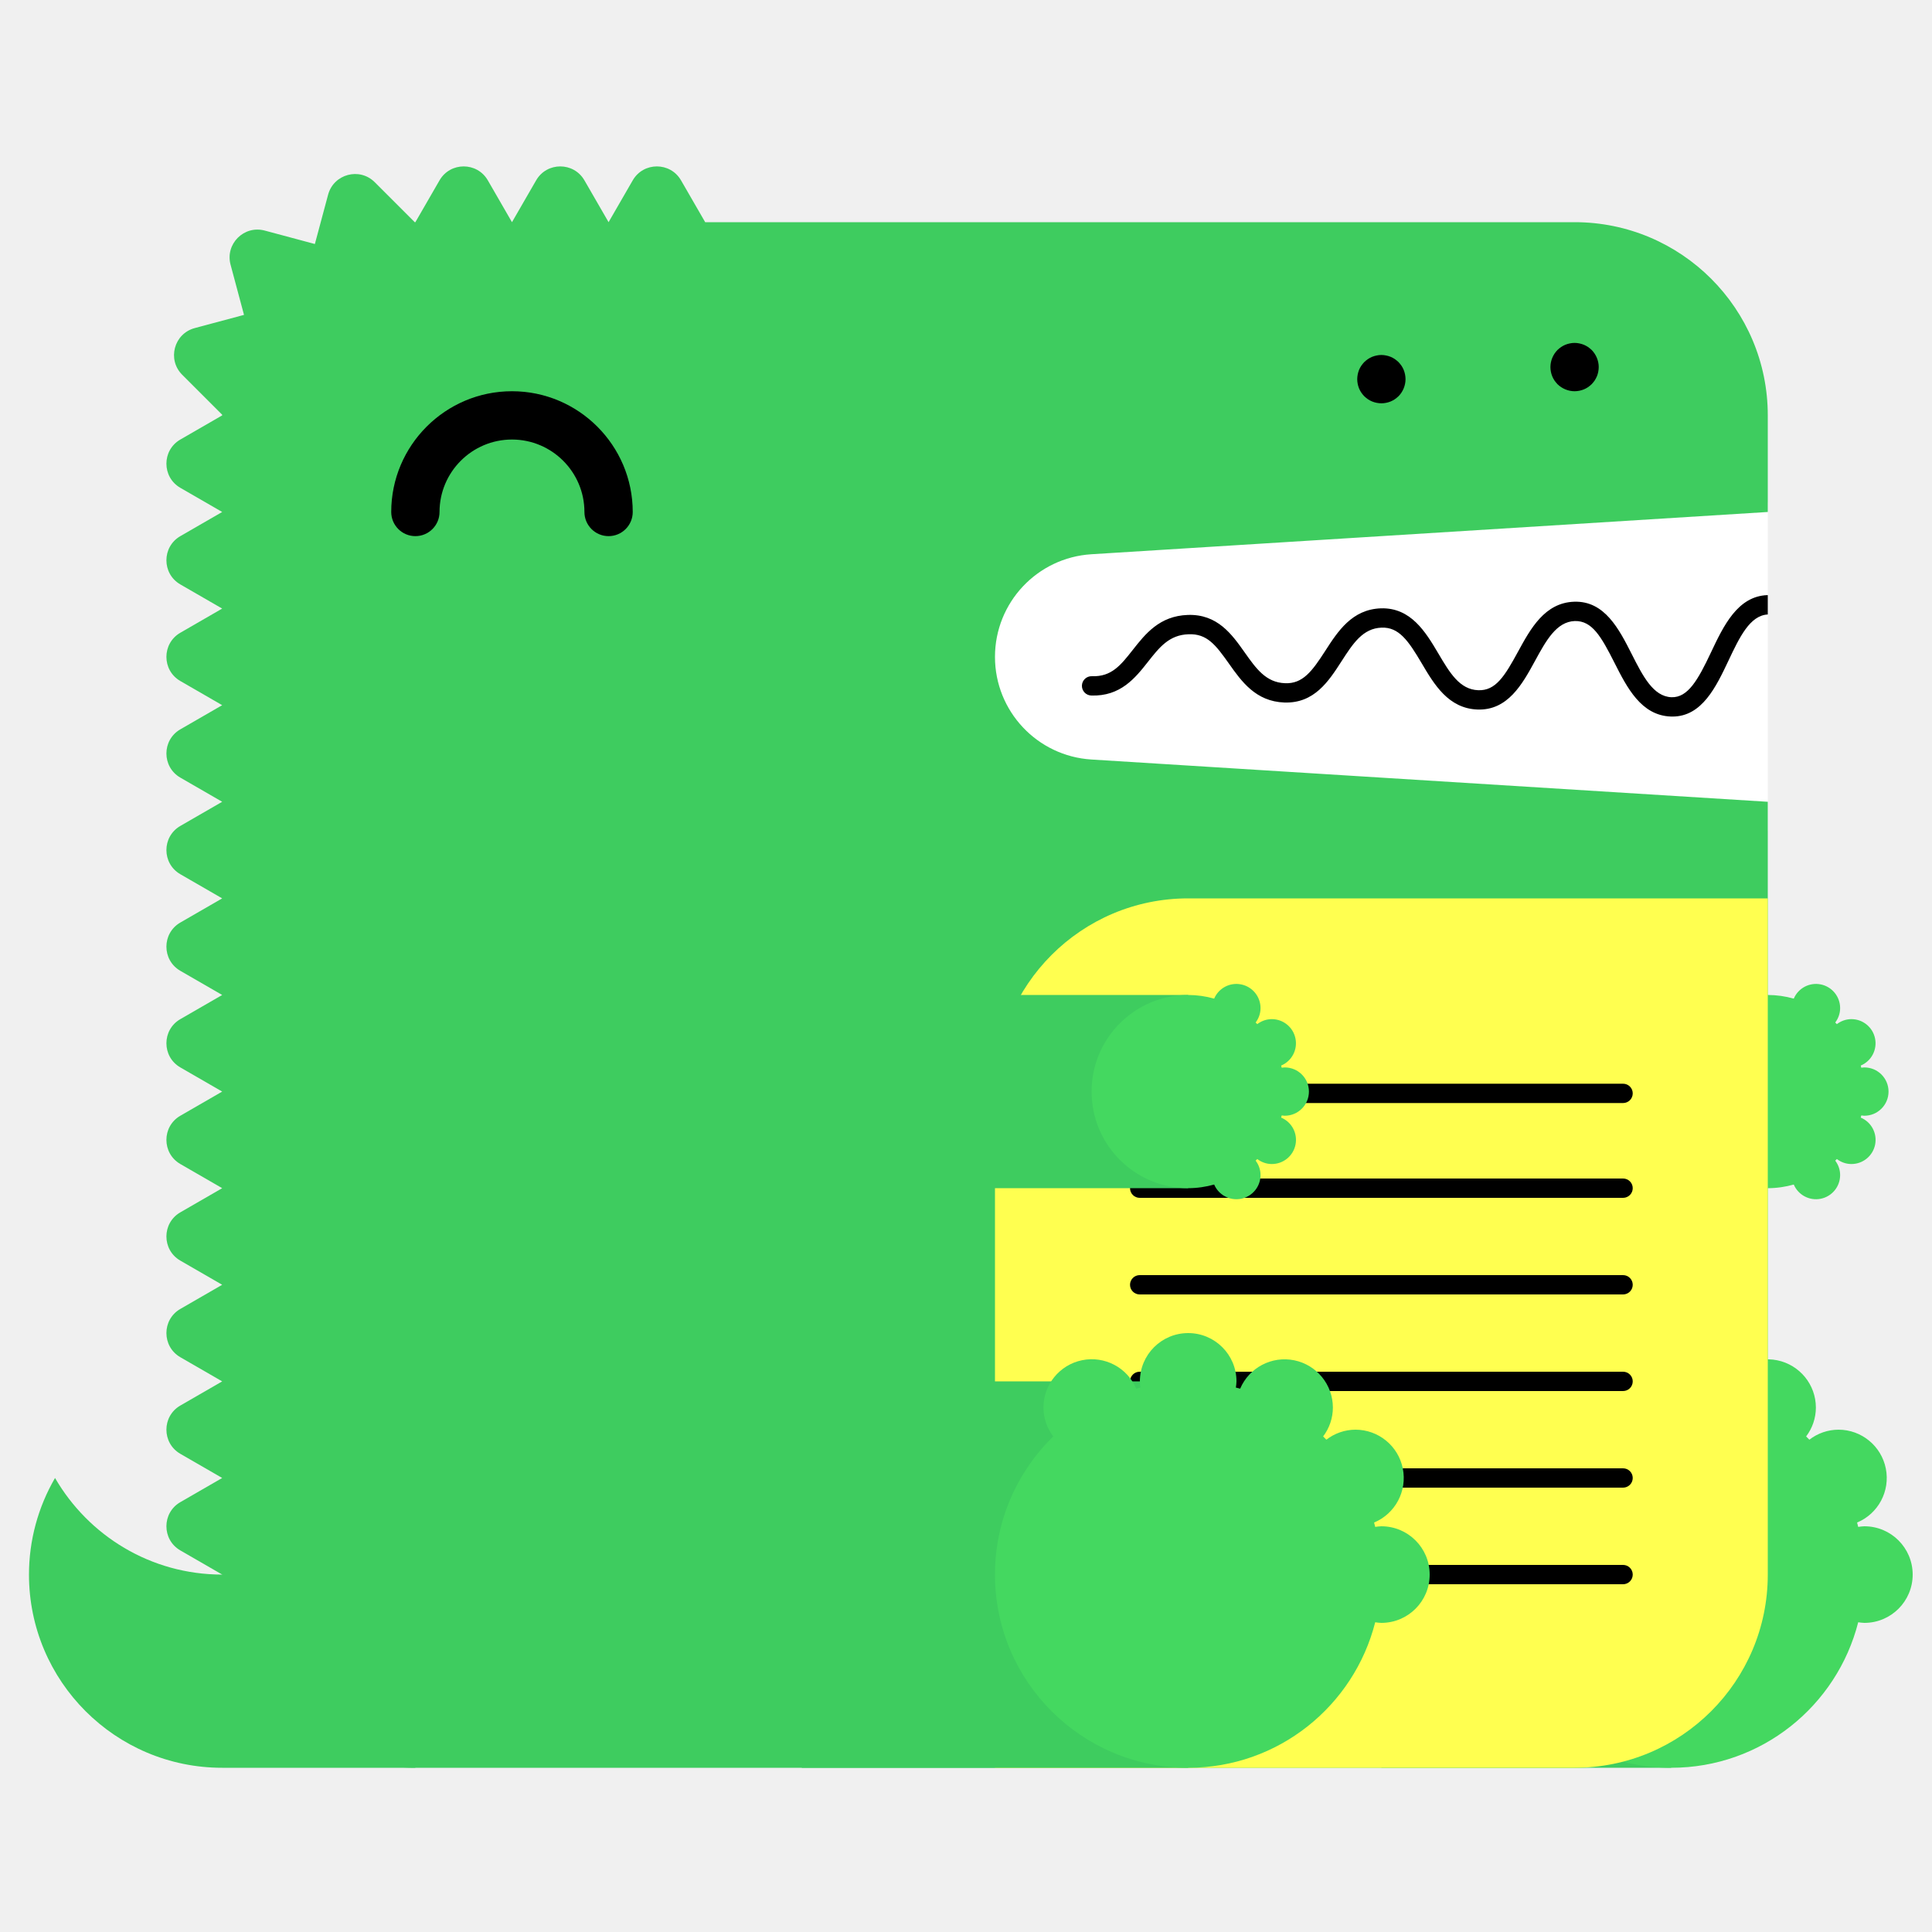
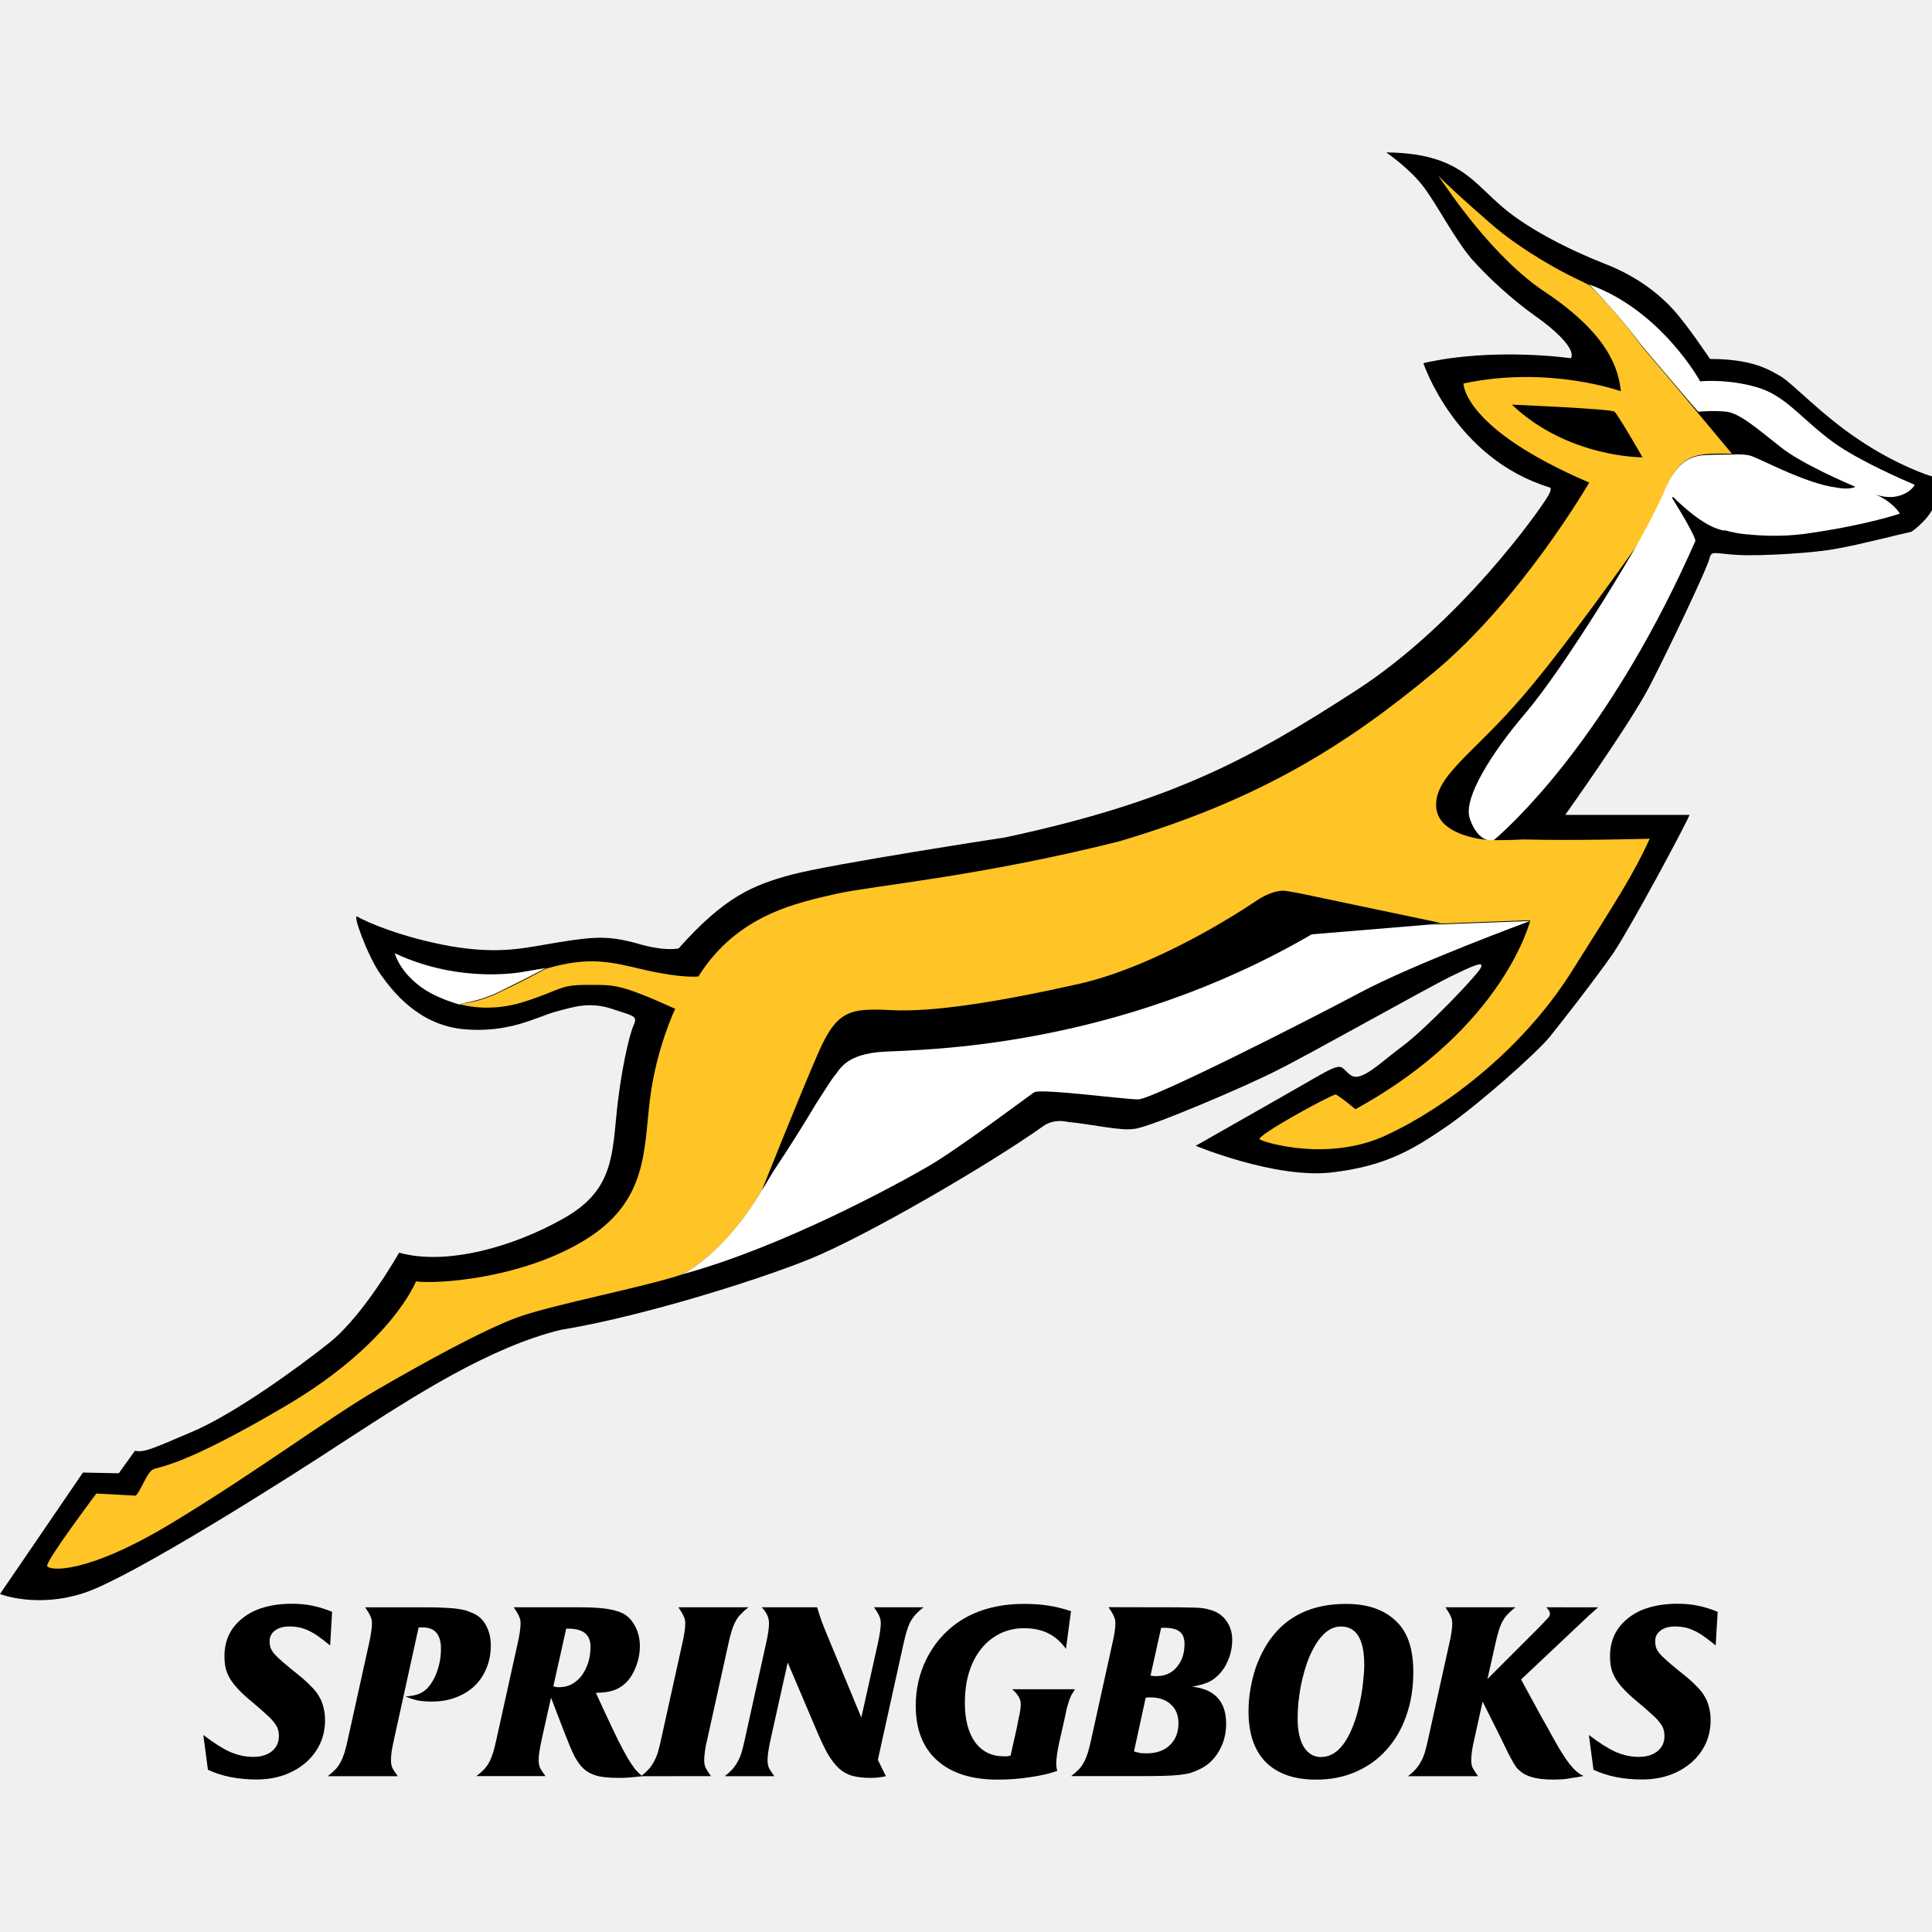
- <svg xmlns="http://www.w3.org/2000/svg" width="200" height="200" viewBox="0 0 200 200">
-   <g fill="none" fill-rule="evenodd">
-     <path fill="#FFF" d="M99 52h84v34H99z" />
-     <path d="M23 163c-7.398 0-13.843-4.027-17.303-10A19.886 19.886 0 0 0 3 163c0 11.046 8.954 20 20 20h20v-20H23z" fill="#3ECC5F" />
-     <path d="M112.98 57.376L183 53V43c0-11.046-8.954-20-20-20H73l-2.5-4.33c-1.112-1.925-3.889-1.925-5 0L63 23l-2.5-4.33c-1.111-1.925-3.889-1.925-5 0L53 23l-2.5-4.33c-1.111-1.925-3.889-1.925-5 0L43 23c-.022 0-.042.003-.065.003l-4.142-4.141c-1.57-1.571-4.252-.853-4.828 1.294l-1.369 5.104-5.192-1.392c-2.148-.575-4.111 1.389-3.535 3.536l1.39 5.193-5.102 1.367c-2.148.576-2.867 3.259-1.296 4.83l4.142 4.142c0 .021-.003.042-.003.064l-4.33 2.5c-1.925 1.111-1.925 3.889 0 5L23 53l-4.33 2.5c-1.925 1.111-1.925 3.889 0 5L23 63l-4.33 2.5c-1.925 1.111-1.925 3.889 0 5L23 73l-4.33 2.5c-1.925 1.111-1.925 3.889 0 5L23 83l-4.33 2.5c-1.925 1.111-1.925 3.889 0 5L23 93l-4.33 2.5c-1.925 1.111-1.925 3.889 0 5L23 103l-4.33 2.5c-1.925 1.111-1.925 3.889 0 5L23 113l-4.33 2.5c-1.925 1.111-1.925 3.889 0 5L23 123l-4.33 2.5c-1.925 1.111-1.925 3.889 0 5L23 133l-4.33 2.5c-1.925 1.111-1.925 3.889 0 5L23 143l-4.33 2.5c-1.925 1.111-1.925 3.889 0 5L23 153l-4.33 2.5c-1.925 1.111-1.925 3.889 0 5L23 163c0 11.046 8.954 20 20 20h120c11.046 0 20-8.954 20-20V83l-70.02-4.376A10.645 10.645 0 0 1 103 68c0-5.621 4.37-10.273 9.98-10.624" fill="#3ECC5F" />
-     <path fill="#3ECC5F" d="M143 183h30v-40h-30z" />
-     <path d="M193 158c-.219 0-.428.037-.639.064-.038-.15-.074-.301-.116-.451A5 5 0 0 0 190.32 148a4.96 4.96 0 0 0-3.016 1.036 26.531 26.531 0 0 0-.335-.336 4.955 4.955 0 0 0 1.011-2.987 5 5 0 0 0-9.599-1.959c-.148-.042-.297-.077-.445-.115.027-.211.064-.42.064-.639a5 5 0 0 0-5-5 5 5 0 0 0-5 5c0 .219.037.428.064.639-.148.038-.297.073-.445.115a4.998 4.998 0 0 0-9.599 1.959c0 1.125.384 2.151 1.011 2.987-3.717 3.632-6.031 8.693-6.031 14.3 0 11.046 8.954 20 20 20 9.339 0 17.16-6.41 19.361-15.064.211.027.42.064.639.064a5 5 0 0 0 5-5 5 5 0 0 0-5-5" fill="#44D860" />
-     <path fill="#3ECC5F" d="M153 123h30v-20h-30z" />
-     <path d="M193 115.5a2.5 2.5 0 1 0 0-5c-.109 0-.214.019-.319.032-.02-.075-.037-.15-.058-.225a2.501 2.501 0 0 0-.963-4.807c-.569 0-1.088.197-1.508.518a6.653 6.653 0 0 0-.168-.168c.314-.417.506-.931.506-1.494a2.5 2.5 0 0 0-4.8-.979A9.987 9.987 0 0 0 183 103c-5.522 0-10 4.478-10 10s4.478 10 10 10c.934 0 1.833-.138 2.69-.377a2.5 2.5 0 0 0 4.8-.979c0-.563-.192-1.077-.506-1.494.057-.055.113-.111.168-.168.42.321.939.518 1.508.518a2.5 2.5 0 0 0 .963-4.807c.021-.074.038-.15.058-.225.105.013.21.032.319.032" fill="#44D860" />
-     <path d="M63 55.5a2.5 2.5 0 0 1-2.5-2.5c0-4.136-3.364-7.5-7.5-7.5s-7.5 3.364-7.5 7.5a2.5 2.5 0 1 1-5 0c0-6.893 5.607-12.5 12.5-12.5S65.5 46.107 65.5 53a2.5 2.5 0 0 1-2.5 2.5" fill="#000" />
-     <path d="M103 183h60c11.046 0 20-8.954 20-20V93h-60c-11.046 0-20 8.954-20 20v70z" fill="#FFFF50" />
-     <path d="M168.02 124h-50.04a1 1 0 1 1 0-2h50.04a1 1 0 1 1 0 2m0 20h-50.04a1 1 0 1 1 0-2h50.04a1 1 0 1 1 0 2m0 20h-50.04a1 1 0 1 1 0-2h50.04a1 1 0 1 1 0 2m0-49.814h-50.04a1 1 0 1 1 0-2h50.04a1 1 0 1 1 0 2m0 19.814h-50.04a1 1 0 1 1 0-2h50.04a1 1 0 1 1 0 2m0 20h-50.04a1 1 0 1 1 0-2h50.04a1 1 0 1 1 0 2M183 61.611c-.012 0-.022-.006-.034-.005-3.09.105-4.552 3.196-5.842 5.923-1.346 2.85-2.387 4.703-4.093 4.647-1.889-.068-2.969-2.202-4.113-4.46-1.314-2.594-2.814-5.536-5.963-5.426-3.046.104-4.513 2.794-5.807 5.167-1.377 2.528-2.314 4.065-4.121 3.994-1.927-.07-2.951-1.805-4.136-3.813-1.321-2.236-2.848-4.75-5.936-4.664-2.994.103-4.465 2.385-5.763 4.4-1.373 2.13-2.335 3.428-4.165 3.351-1.973-.07-2.992-1.51-4.171-3.177-1.324-1.873-2.816-3.993-5.895-3.89-2.928.1-4.399 1.97-5.696 3.618-1.232 1.564-2.194 2.802-4.229 2.724a1 1 0 0 0-.072 2c3.017.101 4.545-1.8 5.872-3.487 1.177-1.496 2.193-2.787 4.193-2.855 1.926-.082 2.829 1.115 4.195 3.045 1.297 1.834 2.769 3.914 5.731 4.021 3.103.104 4.596-2.215 5.918-4.267 1.182-1.834 2.202-3.417 4.15-3.484 1.793-.067 2.769 1.35 4.145 3.681 1.297 2.197 2.766 4.686 5.787 4.796 3.125.108 4.634-2.62 5.949-5.035 1.139-2.088 2.214-4.06 4.119-4.126 1.793-.042 2.728 1.595 4.111 4.33 1.292 2.553 2.757 5.445 5.825 5.556l.169.003c3.064 0 4.518-3.075 5.805-5.794 1.139-2.41 2.217-4.68 4.067-4.773v-2z" fill="#000" />
-     <path fill="#3ECC5F" d="M83 183h40v-40H83z" />
-     <path d="M143 158c-.219 0-.428.037-.639.064-.038-.15-.074-.301-.116-.451A5 5 0 0 0 140.32 148a4.96 4.96 0 0 0-3.016 1.036 26.531 26.531 0 0 0-.335-.336 4.955 4.955 0 0 0 1.011-2.987 5 5 0 0 0-9.599-1.959c-.148-.042-.297-.077-.445-.115.027-.211.064-.42.064-.639a5 5 0 0 0-5-5 5 5 0 0 0-5 5c0 .219.037.428.064.639-.148.038-.297.073-.445.115a4.998 4.998 0 0 0-9.599 1.959c0 1.125.384 2.151 1.011 2.987-3.717 3.632-6.031 8.693-6.031 14.3 0 11.046 8.954 20 20 20 9.339 0 17.16-6.41 19.361-15.064.211.027.42.064.639.064a5 5 0 0 0 5-5 5 5 0 0 0-5-5" fill="#44D860" />
-     <path fill="#3ECC5F" d="M83 123h40v-20H83z" />
-     <path d="M133 115.5a2.5 2.5 0 1 0 0-5c-.109 0-.214.019-.319.032-.02-.075-.037-.15-.058-.225a2.501 2.501 0 0 0-.963-4.807c-.569 0-1.088.197-1.508.518a6.653 6.653 0 0 0-.168-.168c.314-.417.506-.931.506-1.494a2.5 2.5 0 0 0-4.8-.979A9.987 9.987 0 0 0 123 103c-5.522 0-10 4.478-10 10s4.478 10 10 10c.934 0 1.833-.138 2.69-.377a2.5 2.5 0 0 0 4.8-.979c0-.563-.192-1.077-.506-1.494.057-.055.113-.111.168-.168.42.321.939.518 1.508.518a2.5 2.5 0 0 0 .963-4.807c.021-.074.038-.15.058-.225.105.013.21.032.319.032" fill="#44D860" />
-     <path d="M143 41.75c-.16 0-.33-.02-.49-.05a2.52 2.52 0 0 1-.47-.14c-.15-.06-.29-.14-.431-.23-.13-.09-.259-.2-.38-.31-.109-.12-.219-.24-.309-.38s-.17-.28-.231-.43a2.619 2.619 0 0 1-.189-.96c0-.16.02-.33.05-.49.03-.16.08-.31.139-.47.061-.15.141-.29.231-.43.09-.13.2-.26.309-.38.121-.11.25-.22.38-.31.141-.09.281-.17.431-.23.149-.06.31-.11.47-.14.32-.07.65-.07.98 0 .159.03.32.08.47.14.149.06.29.14.43.23.13.09.259.2.38.31.11.12.22.25.31.38.09.14.17.28.23.43.06.16.11.31.14.47.029.16.05.33.05.49 0 .66-.271 1.31-.73 1.77-.121.11-.25.22-.38.31-.14.09-.281.17-.43.23a2.565 2.565 0 0 1-.96.19m20-1.25c-.66 0-1.3-.27-1.771-.73a3.802 3.802 0 0 1-.309-.38c-.09-.14-.17-.28-.231-.43a2.619 2.619 0 0 1-.189-.96c0-.66.27-1.3.729-1.77.121-.11.25-.22.38-.31.141-.09.281-.17.431-.23.149-.06.31-.11.47-.14.32-.07.66-.07.98 0 .159.03.32.08.47.14.149.06.29.14.43.23.13.09.259.2.38.31.459.47.73 1.11.73 1.77 0 .16-.021.33-.05.49-.03.16-.08.32-.14.47-.07.15-.14.29-.23.43-.09.13-.2.26-.31.38-.121.11-.25.22-.38.31-.14.09-.281.17-.43.23a2.565 2.565 0 0 1-.96.19" fill="#000" />
+ <svg xmlns="http://www.w3.org/2000/svg" version="1.1" id="Layer_1" x="0px" y="0px" viewBox="0 0 512 512" style="enable-background:new 0 0 512 512;" xml:space="preserve">
+   <style type="text/css">
+ 	.st0{fill:#FFC425;}
+ 	.st1{fill:#FFFFFF;}
+ </style>
+   <g>
+     <path d="M492.64,116.54c-9.87-6.52-17.5-14.89-20.67-16.76c-3.17-1.86-7.63-4.65-18.8-4.65c0,0-5.96-8.94-9.68-13.03   c-3.72-4.1-9.68-8.94-18.43-12.29c-8.56-3.35-20.85-9.31-28.11-16.01c-7.26-6.52-11.54-13.22-29.6-13.41c0,0,6.33,4.28,10.05,9.31   c3.72,5.03,8.19,13.78,12.66,18.99c4.47,5.03,10.61,10.61,16.57,14.89c6.14,4.28,10.98,9.12,9.68,11.36c0,0-20.48-2.98-39.1,1.3   c0,0,8.38,25.32,33.51,32.95c0,0,0.93,0.19-0.93,2.98c-1.68,2.79-22.53,32.77-50.46,50.83c-27.93,18.06-48.59,29.42-92.9,38.91   c0,0-46.17,7.07-56.6,9.87c-10.43,2.79-17.87,5.96-29.98,19.55c0,0-3.54,0.93-10.98-1.3c-7.45-2.05-11.17-1.86-20.48-0.37   c-9.31,1.49-15.45,3.35-28.86,1.12c-13.41-2.42-22.53-6.52-24.76-7.82c-1.68-1.3,2.79,10.61,5.96,15.08   c3.17,4.47,10.05,13.59,22.16,14.71c12.1,1.12,19.55-3.35,24.39-4.65c4.84-1.3,9.12-2.79,15.45-0.56c5.03,1.68,6.33,1.68,5.21,4.1   c-1.12,2.42-3.54,12.47-4.65,24.58c-1.12,11.92-1.86,20.11-14.52,27c-12.66,7.07-30.35,12.29-43.01,8.75   c0,0-9.31,16.57-18.43,23.83s-24.76,18.43-35.56,23.27c-10.98,4.65-13.41,5.96-16.01,5.4l-4.28,5.96l-9.5-0.19L0,422.43   c0,0,9.87,3.91,22.53-0.37s53.06-29.79,70-40.96c16.94-10.98,37.05-24.02,56.04-28.67c20.67-3.35,51.39-12.85,66.09-18.8   c14.71-5.96,47.1-24.76,61.81-35.19c0,0,2.42-2.05,6.52-1.12c5.96,0.56,14.15,2.42,17.31,1.86c3.17,0.19,31.28-11.92,38.35-15.64   c7.26-3.54,40.03-21.97,45.8-24.76c5.77-2.79,9.31-4.47,7.82-2.05c-1.49,2.42-13.96,15.45-20.29,20.29   c-6.33,4.65-11.36,10.05-14.15,7.82c-2.79-2.05-1.49-3.72-8.94,0.56c-5.77,3.35-32.02,18.25-32.02,18.25s21.04,8.75,35.93,7.07   c14.71-1.68,21.97-6.33,30.72-12.29c8.56-5.96,23.27-18.99,27.18-23.65c3.72-4.65,11.73-14.89,16.94-22.34   c5.03-7.63,18.99-33.7,20.11-36.49c0,0-0.37,0-32.95,0c0,0,17.13-24.02,22.34-34.07c5.21-10.05,15.27-31.28,15.83-33.7   c0.56-2.42,1.12-1.49,7.45-1.12c6.33,0.37,21.04-0.56,26.44-1.68c6.33-1.12,15.45-3.54,19.74-4.47c0,0,3.91-2.79,5.4-5.77v-8.94   C512,126.4,502.5,123.24,492.64,116.54" />
+     <path class="st0" d="M400.66,107.23c0,0,26.25,1.12,27.18,1.86c0.93,0.74,7.45,12.1,7.45,12.1S415.56,121.38,400.66,107.23    M449.82,109.27L449.82,109.27c-2.42-2.98-14.89-17.69-14.89-17.69c-3.91-5.77-12.1-14.52-13.59-15.83   c-0.74-0.56-1.68-0.93-2.79-1.49c-9.87-4.65-17.87-10.43-20.67-12.66c-2.42-1.86-13.59-11.73-16.76-15.08   c2.98,4.28,14.71,21.97,28.67,31.09c16.57,11.17,19.18,20.29,19.74,26.07c0,0-19.18-6.89-41.7-2.05c0,0-0.19,11.92,33.33,26.25   c0,0-17.87,30.91-41.15,50.27c-23.27,19.36-46.36,33.89-83.6,44.87c-37.24,9.31-64.05,11.54-74.47,13.78   c-10.43,2.42-26.44,5.4-36.86,21.97c0,0-4.1,0.56-13.96-1.68c-9.5-2.23-14.89-3.72-26.44-0.37c-0.37,0.19-5.4,2.98-11.73,5.96   c-6.14,3.17-11.17,3.35-11.36,3.35c2.98,0.93,9.31,1.86,16.76-0.37c10.61-3.35,9.68-4.65,17.13-4.65c7.45,0,8.56-0.37,23.46,6.33   c0,0-5.03,10.43-6.7,24.02c-1.68,13.59-0.56,27.18-17.5,37.42s-39.28,11.54-44.5,10.8c0,0-6.33,16.38-34.44,32.95   c-28.11,16.57-33.7,16.01-35.37,16.94c-1.68,1.12-3.17,5.77-4.47,6.89l-10.43-0.56c0,0-13.41,17.87-13.03,19.18   c0.37,1.3,10.05,2.42,32.4-10.98c22.34-13.41,42.26-28.3,55.11-35.75c12.85-7.45,28.11-15.83,37.24-19.18   c9.31-3.35,34.44-8.19,43.57-11.36c0,0,10.8-5.03,21.04-22.16c0,0,9.87-24.76,14.89-36.31c5.03-11.54,8.38-12.1,19.55-11.54   c11.17,0.56,28.49-2.23,49.34-6.89c20.85-4.65,43.57-19.55,47.1-21.97c3.54-2.42,6.14-2.79,7.26-2.79c1.12,0,5.59,0.93,5.59,0.93   l36.31,7.63l-2.79,0.19c0.56,0,0.93,0,1.49,0l24.95-0.93h-0.19h0.19c0,0-6.89,28.49-46.36,50.08c0,0-3.72-3.17-5.21-3.91   c-1.49,0.19-21.6,11.17-20.11,11.92c1.49,0.93,18.43,5.96,33.51-1.12c15.27-7.07,35.56-22.16,48.78-42.82   c13.03-20.67,16.57-26.07,21.04-35.75c0,0-19.92,0.56-33.51,0.19c-3.54,0.19-5.96,0.19-7.63,0.19c0.37-0.37,0.93-0.74,1.68-1.49   c-1.12,0.93-1.68,1.49-1.68,1.49h-1.3c0,0-13.59-0.74-14.15-8.75c-0.56-7.82,8.94-13.59,20.85-27   c12.1-13.41,33.33-43.75,33.33-43.75s-1.3,2.05-3.35,5.59c6.89-11.36,9.87-18.8,9.87-18.8c3.17-8.19,7.26-9.12,10.05-9.5   c2.61-0.37,6.7-0.19,7.63-0.19L449.82,109.27z" />
+     <path class="st1" d="M132.93,262.5c6.52-3.17,11.73-5.96,11.73-5.96l-5.59,0.93c0,0-16.57,3.54-34.44-4.84c0,0,0.93,4.1,5.96,8.19   c2.42,2.05,6.14,3.91,11.17,5.4C121.58,265.85,126.79,265.67,132.93,262.5 M405.5,244.07L380.56,245c-0.56,0-0.93,0-1.49,0   l-31.46,2.61c-51.76,30.16-102.59,30.53-113.2,31.09c-10.61,0.56-11.92,5.03-13.22,6.33c-0.37,0.37-2.42,3.54-5.03,7.63   c-2.98,5.03-6.7,10.98-11.17,17.69c-1.86,3.17-3.17,5.21-3.17,5.21c-10.24,17.13-21.04,22.16-21.04,22.16   c26.62-7.26,56.6-23.65,64.98-28.49c8.38-4.84,26.81-18.8,28.3-19.74c1.49-1.12,23.83,1.86,27.55,1.86   c3.72,0,44.13-20.48,58.46-28.11C374.6,255.43,405.5,244.07,405.5,244.07 M397.68,221.36L397.68,221.36l-0.19,0.19L397.68,221.36    M507.35,128.45c-2.98-1.3-14.34-6.14-21.41-11.17c-8.19-5.96-12.29-11.92-19.36-14.34c-7.26-2.42-14.89-2.05-16.01-1.86   c0,0-10.24-18.8-29.42-25.69v0.19h0.19c1.3,1.3,9.5,10.05,13.59,15.83c0,0,12.47,14.71,15.08,17.69c0.37,0,4.1-0.37,7.45,0   c3.54,0.37,8.19,4.47,14.34,9.31c5.77,4.65,18.62,10.05,19.92,10.61c-1.3,0.56-2.98,0.56-5.03,0.19   c-8.75-1.12-21.41-8.38-23.27-8.56c-2.05-0.37-3.91-0.19-4.47-0.19h-0.19c-0.74,0-5.03,0-7.63,0.19c-2.79,0.37-6.7,1.3-10.05,9.5   c0,0-3.54,8.38-11.17,20.85c-4.47,7.45-16.38,26.81-25.32,37.61c-9.12,10.61-16.94,22.9-15.08,28.3c1.86,5.59,5.03,5.77,5.03,5.77   h1.12h0.19c0,0,0.56-0.56,1.68-1.49c6.33-5.77,30.35-29.23,51.76-77.82c0,0,0.37-0.93-6.14-11.36l0.19-0.37   c2.23,2.23,8.01,7.63,12.66,8.75c0.37,0.19,0.93,0.19,1.3,0.19c1.3,0.37,3.54,0.93,6.89,1.12l0.19-0.19l-0.37,0.19   c4.1,0.37,9.87,0.56,16.57-0.56c14.89-2.23,22.9-5.03,22.9-5.03s-1.68-2.98-6.33-5.03C503.62,133.29,507.35,129.2,507.35,128.45" />
+     <path d="M87.49,436.06c-1.16-0.94-2.19-1.74-3.09-2.38c-0.9-0.64-1.78-1.16-2.64-1.55c-0.82-0.39-1.63-0.67-2.45-0.84   c-0.82-0.17-1.67-0.26-2.58-0.26c-1.63,0-2.92,0.36-3.86,1.09c-0.94,0.69-1.42,1.63-1.42,2.83c0,0.64,0.09,1.22,0.26,1.74   c0.17,0.47,0.52,1.03,1.03,1.67c0.56,0.6,1.33,1.33,2.32,2.19c0.99,0.86,2.32,1.95,3.99,3.28c1.33,1.07,2.45,2.08,3.35,3.03   c0.94,0.9,1.67,1.82,2.19,2.77c0.56,0.94,0.94,1.93,1.16,2.96c0.26,0.99,0.39,2.08,0.39,3.28c0,2.28-0.45,4.38-1.35,6.31   c-0.9,1.89-2.17,3.54-3.8,4.96c-1.59,1.37-3.5,2.47-5.73,3.28c-2.23,0.77-4.66,1.16-7.28,1.16c-4.94,0-9.23-0.86-12.88-2.58   l-1.22-9.21c1.42,1.07,2.71,1.98,3.86,2.71c1.16,0.73,2.25,1.33,3.28,1.8c1.03,0.43,2.04,0.75,3.03,0.97   c0.99,0.21,2,0.32,3.03,0.32c2.06,0,3.71-0.49,4.96-1.48c1.25-1.03,1.87-2.36,1.87-3.99c0-0.69-0.09-1.31-0.26-1.87   c-0.17-0.56-0.52-1.16-1.03-1.8c-0.47-0.64-1.18-1.37-2.13-2.19c-0.9-0.86-2.1-1.91-3.61-3.16c-1.42-1.16-2.6-2.23-3.54-3.22   c-0.94-0.99-1.72-1.95-2.32-2.9c-0.56-0.94-0.97-1.91-1.22-2.9c-0.21-0.99-0.32-2.04-0.32-3.16c0-2.1,0.41-4.01,1.22-5.73   c0.86-1.72,2.06-3.18,3.61-4.38c1.55-1.25,3.41-2.19,5.6-2.83c2.23-0.64,4.7-0.97,7.41-0.97c2.02,0,3.84,0.17,5.47,0.52   c1.67,0.34,3.41,0.88,5.22,1.61L87.49,436.06z" />
+     <path d="M104.44,460.86c-0.26,1.16-0.47,2.23-0.64,3.22c-0.13,0.99-0.19,1.78-0.19,2.38c0,0.73,0.11,1.37,0.32,1.93   c0.26,0.56,0.75,1.33,1.48,2.32H86.85c0.77-0.6,1.44-1.18,2-1.74c0.56-0.6,1.03-1.27,1.42-2c0.39-0.73,0.73-1.57,1.03-2.51   c0.3-0.99,0.6-2.19,0.9-3.61l5.54-25.05c0.56-2.49,0.84-4.36,0.84-5.6c0-0.69-0.13-1.29-0.39-1.8c-0.21-0.56-0.69-1.37-1.42-2.45   h16.04c1.98,0,3.65,0.04,5.02,0.13c1.42,0.04,2.64,0.15,3.67,0.32c1.03,0.13,1.91,0.34,2.64,0.64c0.77,0.26,1.48,0.58,2.13,0.97   c1.2,0.73,2.13,1.8,2.77,3.22c0.69,1.42,1.03,3.03,1.03,4.83c0,2.19-0.39,4.21-1.16,6.05c-0.73,1.8-1.78,3.37-3.16,4.7   c-1.37,1.29-3.03,2.3-4.96,3.03c-1.89,0.73-3.99,1.09-6.31,1.09c-1.37,0-2.58-0.09-3.61-0.26c-1.03-0.21-2.17-0.58-3.41-1.09   c1.37-0.09,2.47-0.28,3.28-0.58c0.86-0.3,1.63-0.77,2.32-1.42c1.16-1.16,2.08-2.7,2.77-4.64c0.69-1.93,1.03-3.93,1.03-5.99   c0-3.78-1.61-5.67-4.83-5.67h-1.09L104.44,460.86z" />
+     <path d="M146.64,446.88c0.3,0.09,0.54,0.15,0.71,0.19c0.21,0.04,0.49,0.06,0.84,0.06c1.2,0,2.3-0.26,3.28-0.77   c1.03-0.56,1.91-1.31,2.64-2.25c0.73-0.99,1.31-2.13,1.74-3.41c0.43-1.33,0.64-2.77,0.64-4.32c0-3.18-1.95-4.77-5.86-4.77h-0.58   L146.64,446.88z M126.23,470.71c0.77-0.6,1.44-1.18,2-1.74c0.56-0.6,1.03-1.27,1.42-2c0.39-0.73,0.73-1.57,1.03-2.51   c0.3-0.99,0.6-2.19,0.9-3.61l5.54-25.05c0.56-2.4,0.84-4.27,0.84-5.6c0-0.69-0.13-1.29-0.39-1.8c-0.21-0.56-0.69-1.37-1.42-2.45   h17.52c2.88,0,5.22,0.13,7.02,0.39c1.8,0.26,3.26,0.67,4.38,1.22c1.37,0.73,2.47,1.89,3.28,3.48c0.82,1.55,1.22,3.28,1.22,5.22   c0,1.89-0.36,3.74-1.09,5.54c-0.69,1.76-1.59,3.18-2.71,4.25c-0.99,0.9-2.06,1.55-3.22,1.93c-1.16,0.39-2.71,0.6-4.64,0.64   l2.38,5.15c1.37,2.96,2.53,5.41,3.48,7.34c0.99,1.93,1.85,3.54,2.58,4.83c0.77,1.25,1.44,2.23,2,2.96c0.6,0.69,1.22,1.29,1.87,1.8   c-0.99,0.13-1.78,0.21-2.38,0.26c-0.6,0.04-1.12,0.09-1.55,0.13c-0.43,0.04-0.84,0.06-1.22,0.06c-0.34,0-0.79,0-1.35,0   c-2.19,0-4.01-0.17-5.47-0.52c-1.42-0.39-2.6-1.01-3.54-1.87c-0.43-0.39-0.84-0.84-1.22-1.35c-0.39-0.52-0.79-1.16-1.22-1.93   c-0.39-0.77-0.82-1.72-1.29-2.83c-0.47-1.16-1.03-2.55-1.67-4.19l-3.28-8.57l-2.45,10.95c-0.3,1.42-0.52,2.55-0.64,3.41   c-0.13,0.82-0.19,1.55-0.19,2.19c0,0.73,0.11,1.37,0.32,1.93c0.26,0.56,0.75,1.33,1.48,2.32H126.23z" />
+     <path d="M169.88,470.71c0.77-0.6,1.42-1.18,1.93-1.74c0.56-0.6,1.03-1.27,1.42-2c0.43-0.73,0.79-1.57,1.09-2.51   c0.3-0.99,0.6-2.19,0.9-3.61l5.54-25.05c0.56-2.4,0.84-4.27,0.84-5.6c0-0.69-0.13-1.29-0.39-1.8c-0.21-0.56-0.69-1.37-1.42-2.45   h18.55c-0.77,0.6-1.44,1.2-2,1.8c-0.56,0.56-1.03,1.2-1.42,1.93c-0.39,0.73-0.73,1.59-1.03,2.58c-0.3,0.94-0.6,2.13-0.9,3.54   l-5.54,25.05c-0.3,1.2-0.52,2.3-0.64,3.28c-0.13,0.94-0.19,1.72-0.19,2.32c0,0.73,0.11,1.37,0.32,1.93   c0.26,0.52,0.75,1.29,1.48,2.32L169.88,470.71z" />
+     <path d="M234.77,470.71c-0.69,0.17-1.33,0.28-1.93,0.32c-0.6,0.09-1.29,0.13-2.06,0.13c-1.85,0-3.43-0.17-4.77-0.52   c-1.33-0.34-2.53-0.99-3.61-1.93c-1.07-0.99-2.1-2.32-3.09-3.99c-0.94-1.72-1.98-3.91-3.09-6.57l-7.47-17.58l-4.51,20.29   c-0.3,1.37-0.52,2.51-0.64,3.41c-0.13,0.86-0.19,1.59-0.19,2.19c0,0.73,0.11,1.37,0.32,1.93c0.26,0.56,0.75,1.33,1.48,2.32h-13.14   c0.77-0.6,1.42-1.18,1.93-1.74c0.56-0.6,1.03-1.27,1.42-2c0.43-0.73,0.79-1.57,1.09-2.51c0.3-0.99,0.6-2.19,0.9-3.61l5.54-25.05   c0.56-2.4,0.84-4.27,0.84-5.6c0-0.77-0.15-1.48-0.45-2.13c-0.26-0.64-0.75-1.35-1.48-2.13h14.68c0.17,0.6,0.43,1.42,0.77,2.45   c0.34,1.03,0.75,2.13,1.22,3.28l9.73,23.51l4.32-19.39c0.56-2.53,0.84-4.4,0.84-5.6c0-0.73-0.13-1.35-0.39-1.87   c-0.21-0.56-0.69-1.35-1.42-2.38h13.14c-0.77,0.6-1.44,1.2-2,1.8c-0.52,0.56-0.99,1.2-1.42,1.93c-0.39,0.73-0.73,1.59-1.03,2.58   c-0.3,0.94-0.6,2.13-0.9,3.54l-6.76,30.59L234.77,470.71z" />
+     <path d="M282.49,436.96c-1.33-1.85-2.9-3.22-4.7-4.12c-1.8-0.9-3.93-1.35-6.38-1.35c-2.32,0-4.44,0.47-6.38,1.42   c-1.93,0.94-3.61,2.3-5.02,4.06c-1.37,1.72-2.45,3.8-3.22,6.25c-0.73,2.4-1.09,5.09-1.09,8.05c0,4.42,0.9,7.9,2.71,10.43   c1.85,2.49,4.38,3.74,7.6,3.74c0.34,0,0.64,0,0.9,0c0.26-0.04,0.56-0.11,0.9-0.19l1.61-7.15c0.26-1.29,0.45-2.28,0.58-2.96   c0.17-0.69,0.28-1.22,0.32-1.61c0.09-0.43,0.13-0.75,0.13-0.97c0.04-0.26,0.06-0.56,0.06-0.9c0-0.73-0.17-1.37-0.52-1.93   c-0.3-0.6-0.88-1.29-1.74-2.06h16.62c-0.39,0.64-0.71,1.18-0.97,1.61c-0.21,0.43-0.41,0.9-0.58,1.42   c-0.17,0.52-0.36,1.16-0.58,1.93c-0.17,0.73-0.39,1.72-0.64,2.96l-1.42,6.31c-0.52,2.4-0.77,4.29-0.77,5.67   c0,0.47,0.09,1.05,0.26,1.74c-2.1,0.73-4.53,1.29-7.28,1.67c-2.75,0.43-5.58,0.64-8.5,0.64c-6.91,0-12.26-1.7-16.04-5.09   c-3.78-3.39-5.67-8.22-5.67-14.49c0-4.42,0.94-8.54,2.83-12.37c1.93-3.86,4.59-7.02,7.99-9.47c4.81-3.43,10.78-5.15,17.9-5.15   c2.36,0,4.51,0.15,6.44,0.45c1.93,0.3,3.93,0.79,5.99,1.48L282.49,436.96z" />
+     <path d="M300.52,464.14c0.69,0.21,1.27,0.36,1.74,0.45c0.47,0.04,1.03,0.06,1.67,0.06c2.53,0,4.55-0.71,6.05-2.13   c1.55-1.46,2.32-3.41,2.32-5.86c0-2.1-0.67-3.76-2-4.96c-1.33-1.25-3.16-1.87-5.47-1.87c-0.21,0-0.41,0-0.58,0   c-0.17,0-0.39,0.04-0.64,0.13L300.52,464.14z M304.9,444.05c0.34,0.04,0.64,0.09,0.9,0.13c0.3,0,0.56,0,0.77,0   c2.19,0,3.95-0.79,5.28-2.38c1.37-1.59,2.06-3.63,2.06-6.12c0-1.55-0.43-2.64-1.29-3.28c-0.86-0.69-2.25-1.03-4.19-1.03h-0.71   L304.9,444.05z M310.7,425.95c1.8,0,3.22,0.02,4.25,0.06c1.03,0,1.87,0.02,2.51,0.06c0.69,0.04,1.27,0.11,1.74,0.19   c0.47,0.09,1.01,0.21,1.61,0.39c1.8,0.52,3.2,1.48,4.19,2.9c1.03,1.42,1.55,3.09,1.55,5.02c0,1.8-0.34,3.56-1.03,5.28   c-0.69,1.67-1.59,3.05-2.71,4.12c-0.86,0.86-1.8,1.5-2.83,1.93c-1.03,0.43-2.38,0.79-4.06,1.09c6.01,0.64,9.02,3.93,9.02,9.85   c0,2.66-0.64,5.09-1.93,7.28c-1.25,2.15-2.92,3.71-5.02,4.7c-0.9,0.43-1.74,0.77-2.51,1.03c-0.77,0.21-1.76,0.39-2.96,0.52   c-1.16,0.13-2.64,0.21-4.44,0.26c-1.76,0.04-4.08,0.06-6.96,0.06h-17.26c0.77-0.6,1.44-1.18,2-1.74c0.56-0.6,1.03-1.27,1.42-2   c0.39-0.73,0.73-1.57,1.03-2.51c0.3-0.99,0.6-2.19,0.9-3.61l5.54-25.12c0.56-2.4,0.84-4.25,0.84-5.54c0-0.69-0.13-1.29-0.39-1.8   c-0.21-0.56-0.69-1.37-1.42-2.45L310.7,425.95z" />
+     <path d="M355.35,431.04c-3.22,0-5.99,2.64-8.31,7.92c-0.47,1.12-0.9,2.34-1.29,3.67c-0.39,1.33-0.73,2.73-1.03,4.19   c-0.26,1.46-0.47,2.94-0.64,4.44c-0.13,1.46-0.19,2.88-0.19,4.25c0,3.13,0.54,5.6,1.61,7.41c1.12,1.8,2.64,2.71,4.57,2.71   c3.56,0,6.42-2.81,8.57-8.44c0.43-1.07,0.82-2.25,1.16-3.54c0.34-1.33,0.64-2.71,0.9-4.12c0.26-1.42,0.45-2.83,0.58-4.25   c0.17-1.46,0.26-2.83,0.26-4.12C361.53,434.41,359.47,431.04,355.35,431.04z M356.76,425.05c5.84,0,10.35,1.63,13.53,4.89   c2.83,2.83,4.25,7.21,4.25,13.14c0,4.25-0.62,8.14-1.87,11.66c-1.25,3.52-3.01,6.53-5.28,9.02c-2.23,2.49-4.94,4.42-8.12,5.8   c-3.13,1.37-6.63,2.06-10.5,2.06c-5.8,0-10.24-1.55-13.33-4.64c-3.05-3.09-4.57-7.58-4.57-13.46c0-2.02,0.17-4.01,0.52-5.99   c0.34-1.98,0.82-3.86,1.42-5.67c0.64-1.8,1.42-3.5,2.32-5.09s1.93-3.03,3.09-4.32C342.64,427.52,348.82,425.05,356.76,425.05   L356.76,425.05z" />
+     <path d="M423.52,425.95c-0.43,0.39-0.86,0.77-1.29,1.16c-0.39,0.34-0.77,0.69-1.16,1.03l-2.32,2.19l-15.65,14.75l2.77,5.09   c0.9,1.63,1.8,3.28,2.7,4.96c0.94,1.63,1.87,3.28,2.77,4.96c1.76,3.22,3.28,5.67,4.57,7.34c1.29,1.63,2.53,2.71,3.74,3.22   c-0.99,0.21-1.85,0.36-2.58,0.45c-0.69,0.13-1.33,0.24-1.93,0.32c-0.6,0.09-1.18,0.13-1.74,0.13c-0.56,0.04-1.18,0.06-1.87,0.06   c-4.29,0-7.26-0.82-8.89-2.45c-0.34-0.3-0.62-0.58-0.84-0.84c-0.17-0.26-0.43-0.67-0.77-1.22c-0.3-0.56-0.73-1.35-1.29-2.38   c-0.52-1.07-1.25-2.58-2.19-4.51l-4.64-9.27l-2.19,9.92c-0.3,1.2-0.52,2.3-0.64,3.28c-0.13,0.94-0.19,1.72-0.19,2.32   c0,0.73,0.11,1.37,0.32,1.93c0.26,0.52,0.75,1.29,1.48,2.32h-18.55c0.77-0.6,1.42-1.18,1.93-1.74c0.56-0.6,1.03-1.27,1.42-2   c0.43-0.73,0.79-1.57,1.09-2.51c0.3-0.99,0.6-2.19,0.9-3.61l5.54-25.05c0.56-2.4,0.84-4.27,0.84-5.6c0-0.69-0.13-1.29-0.39-1.8   c-0.21-0.56-0.69-1.37-1.42-2.45h18.55c-0.77,0.6-1.44,1.2-2,1.8c-0.56,0.56-1.03,1.2-1.42,1.93c-0.39,0.73-0.73,1.59-1.03,2.58   c-0.3,0.94-0.6,2.13-0.9,3.54l-2.06,9.15l13.14-13.14c0.86-0.86,1.5-1.52,1.93-2c0.47-0.47,0.82-0.84,1.03-1.09   c0.21-0.26,0.34-0.45,0.39-0.58c0.04-0.13,0.06-0.3,0.06-0.52c0-0.47-0.32-1.03-0.97-1.67L423.52,425.95z" />
+     <path d="M454.68,436.06c-1.16-0.94-2.19-1.74-3.09-2.38c-0.9-0.64-1.78-1.16-2.64-1.55c-0.82-0.39-1.63-0.67-2.45-0.84   c-0.82-0.17-1.67-0.26-2.58-0.26c-1.63,0-2.92,0.36-3.86,1.09c-0.94,0.69-1.42,1.63-1.42,2.83c0,0.64,0.09,1.22,0.26,1.74   c0.17,0.47,0.52,1.03,1.03,1.67c0.56,0.6,1.33,1.33,2.32,2.19c0.99,0.86,2.32,1.95,3.99,3.28c1.33,1.07,2.45,2.08,3.35,3.03   c0.94,0.9,1.67,1.82,2.19,2.77c0.56,0.94,0.94,1.93,1.16,2.96c0.26,0.99,0.39,2.08,0.39,3.28c0,2.28-0.45,4.38-1.35,6.31   c-0.9,1.89-2.17,3.54-3.8,4.96c-1.59,1.37-3.5,2.47-5.73,3.28c-2.23,0.77-4.66,1.16-7.28,1.16c-4.94,0-9.23-0.86-12.88-2.58   l-1.22-9.21c1.42,1.07,2.71,1.98,3.86,2.71c1.16,0.73,2.25,1.33,3.28,1.8c1.03,0.43,2.04,0.75,3.03,0.97   c0.99,0.21,2,0.32,3.03,0.32c2.06,0,3.71-0.49,4.96-1.48c1.25-1.03,1.87-2.36,1.87-3.99c0-0.69-0.09-1.31-0.26-1.87   c-0.17-0.56-0.52-1.16-1.03-1.8c-0.47-0.64-1.18-1.37-2.13-2.19c-0.9-0.86-2.1-1.91-3.61-3.16c-1.42-1.16-2.6-2.23-3.54-3.22   c-0.94-0.99-1.72-1.95-2.32-2.9c-0.56-0.94-0.97-1.91-1.22-2.9c-0.21-0.99-0.32-2.04-0.32-3.16c0-2.1,0.41-4.01,1.22-5.73   c0.86-1.72,2.06-3.18,3.61-4.38c1.55-1.25,3.41-2.19,5.6-2.83c2.23-0.64,4.7-0.97,7.41-0.97c2.02,0,3.84,0.17,5.47,0.52   c1.67,0.34,3.41,0.88,5.22,1.61L454.68,436.06z" />
  </g>
</svg>
